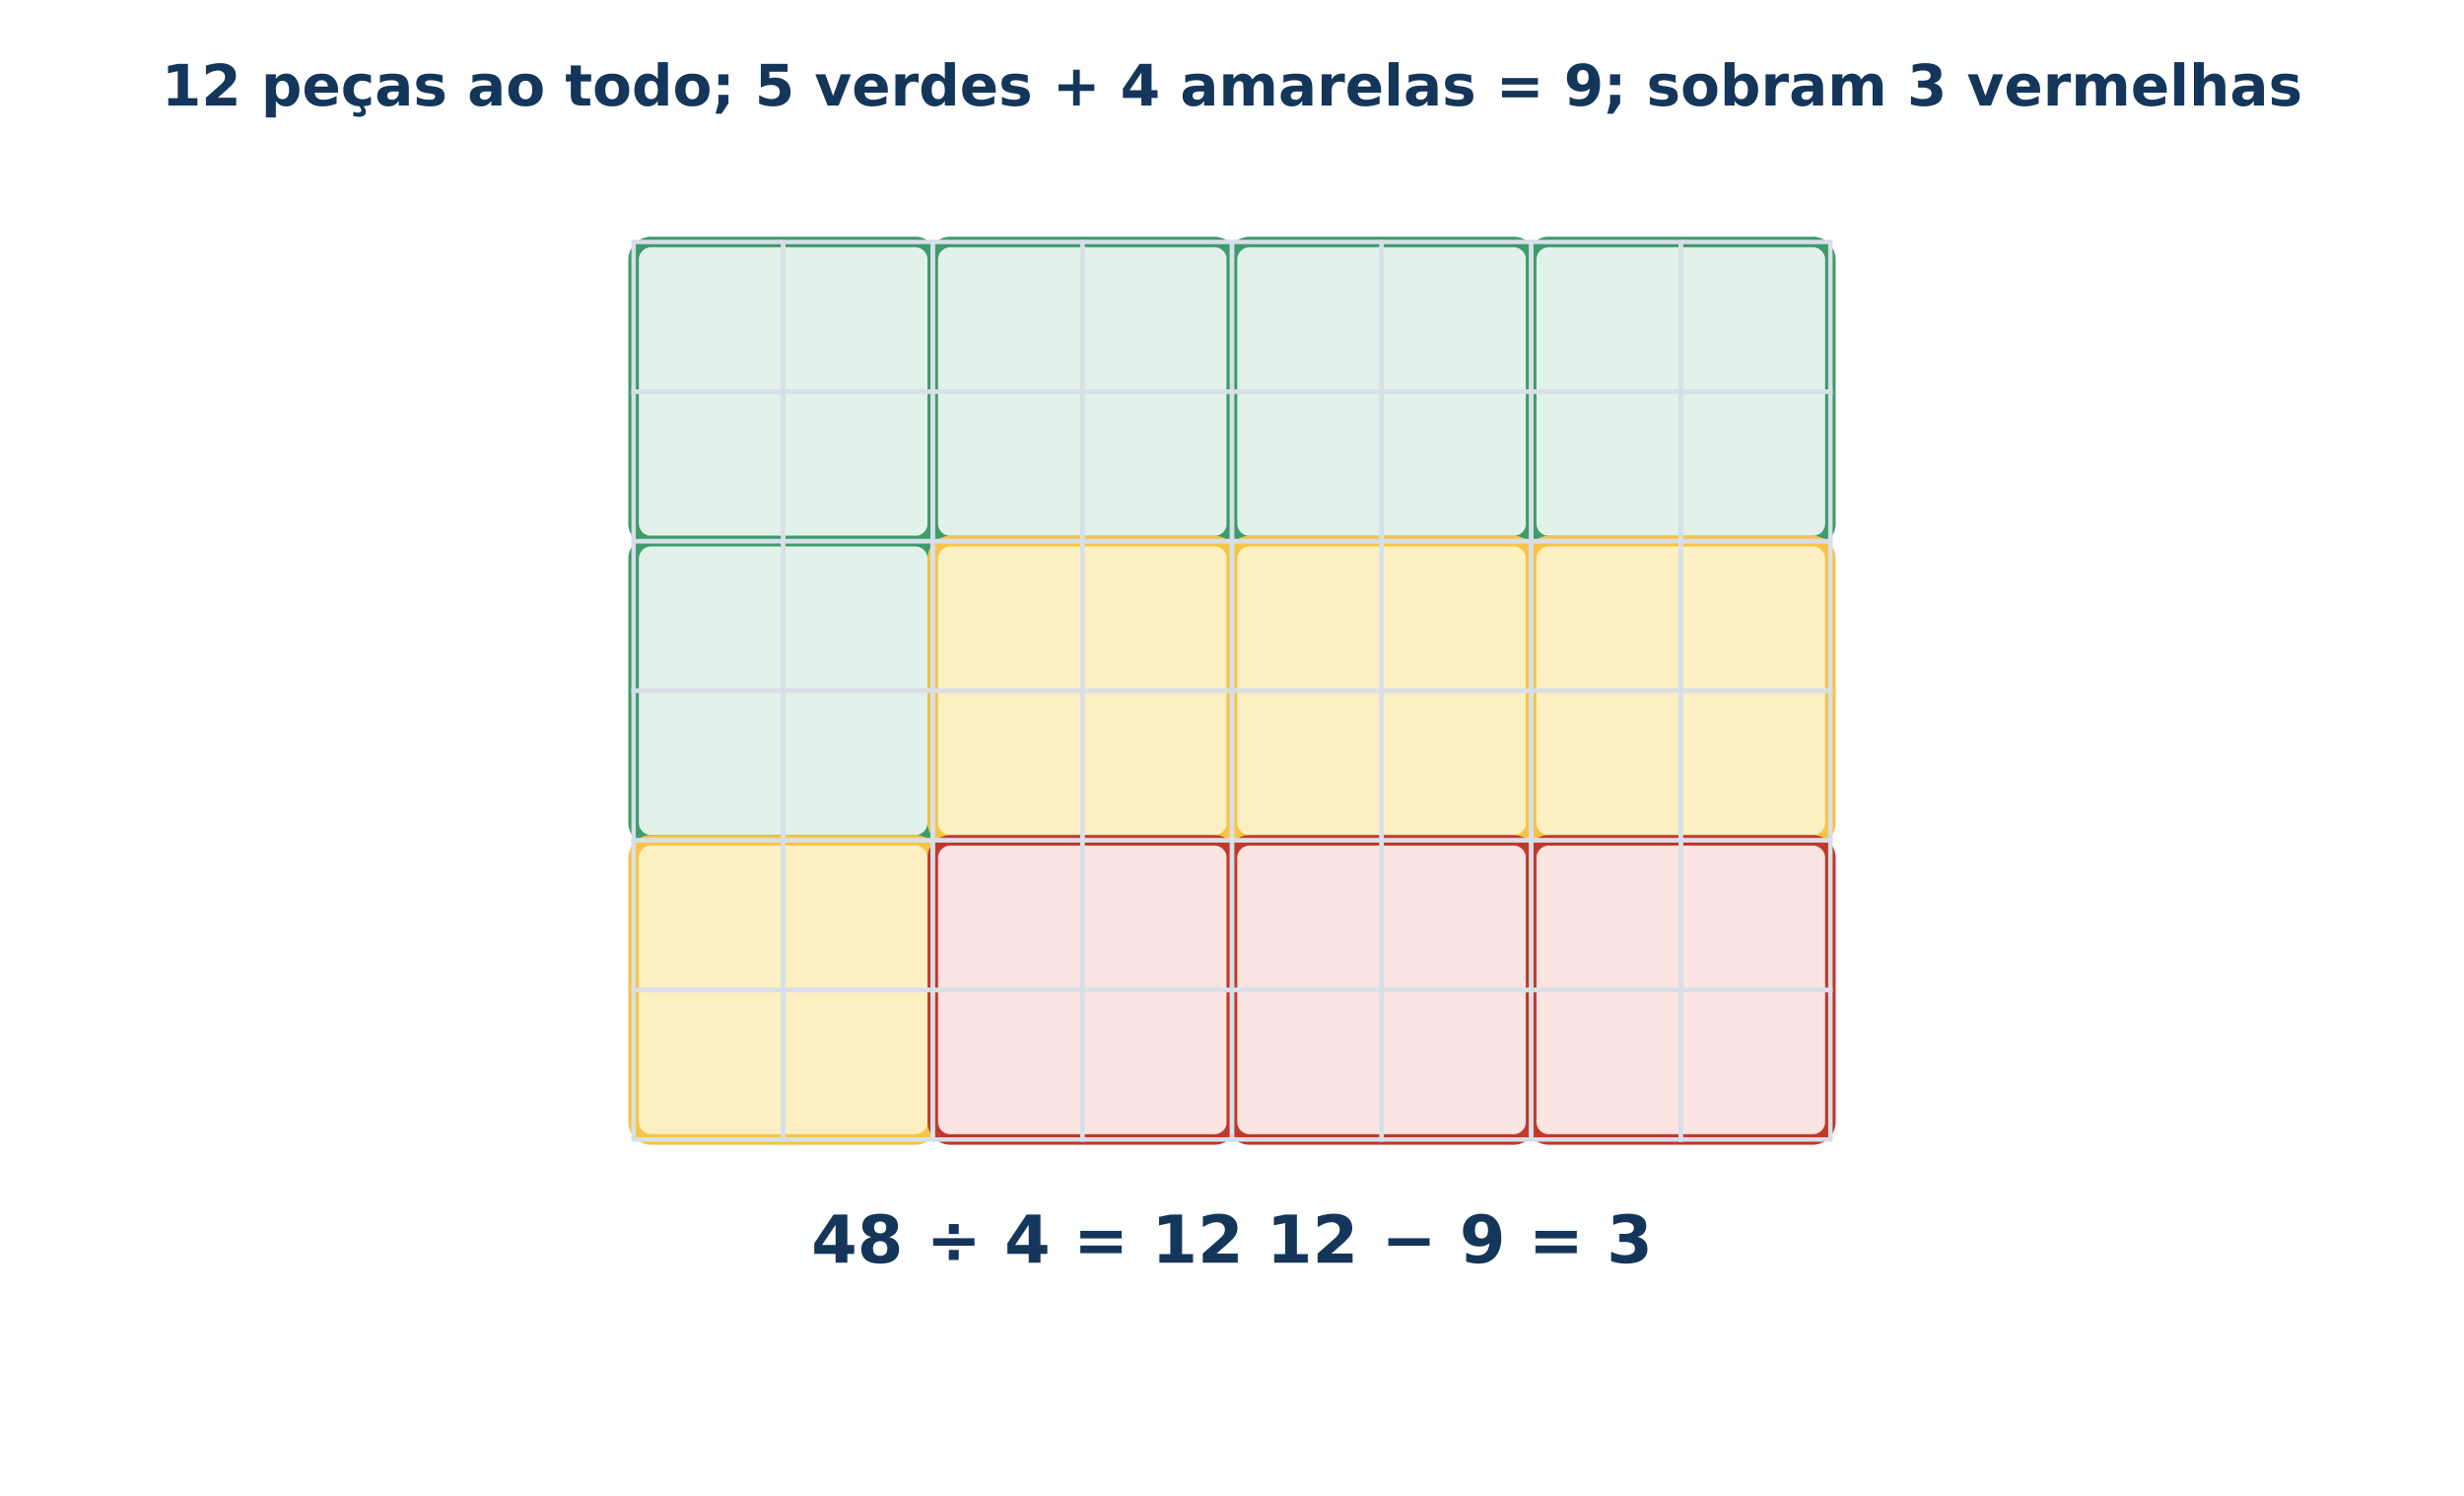
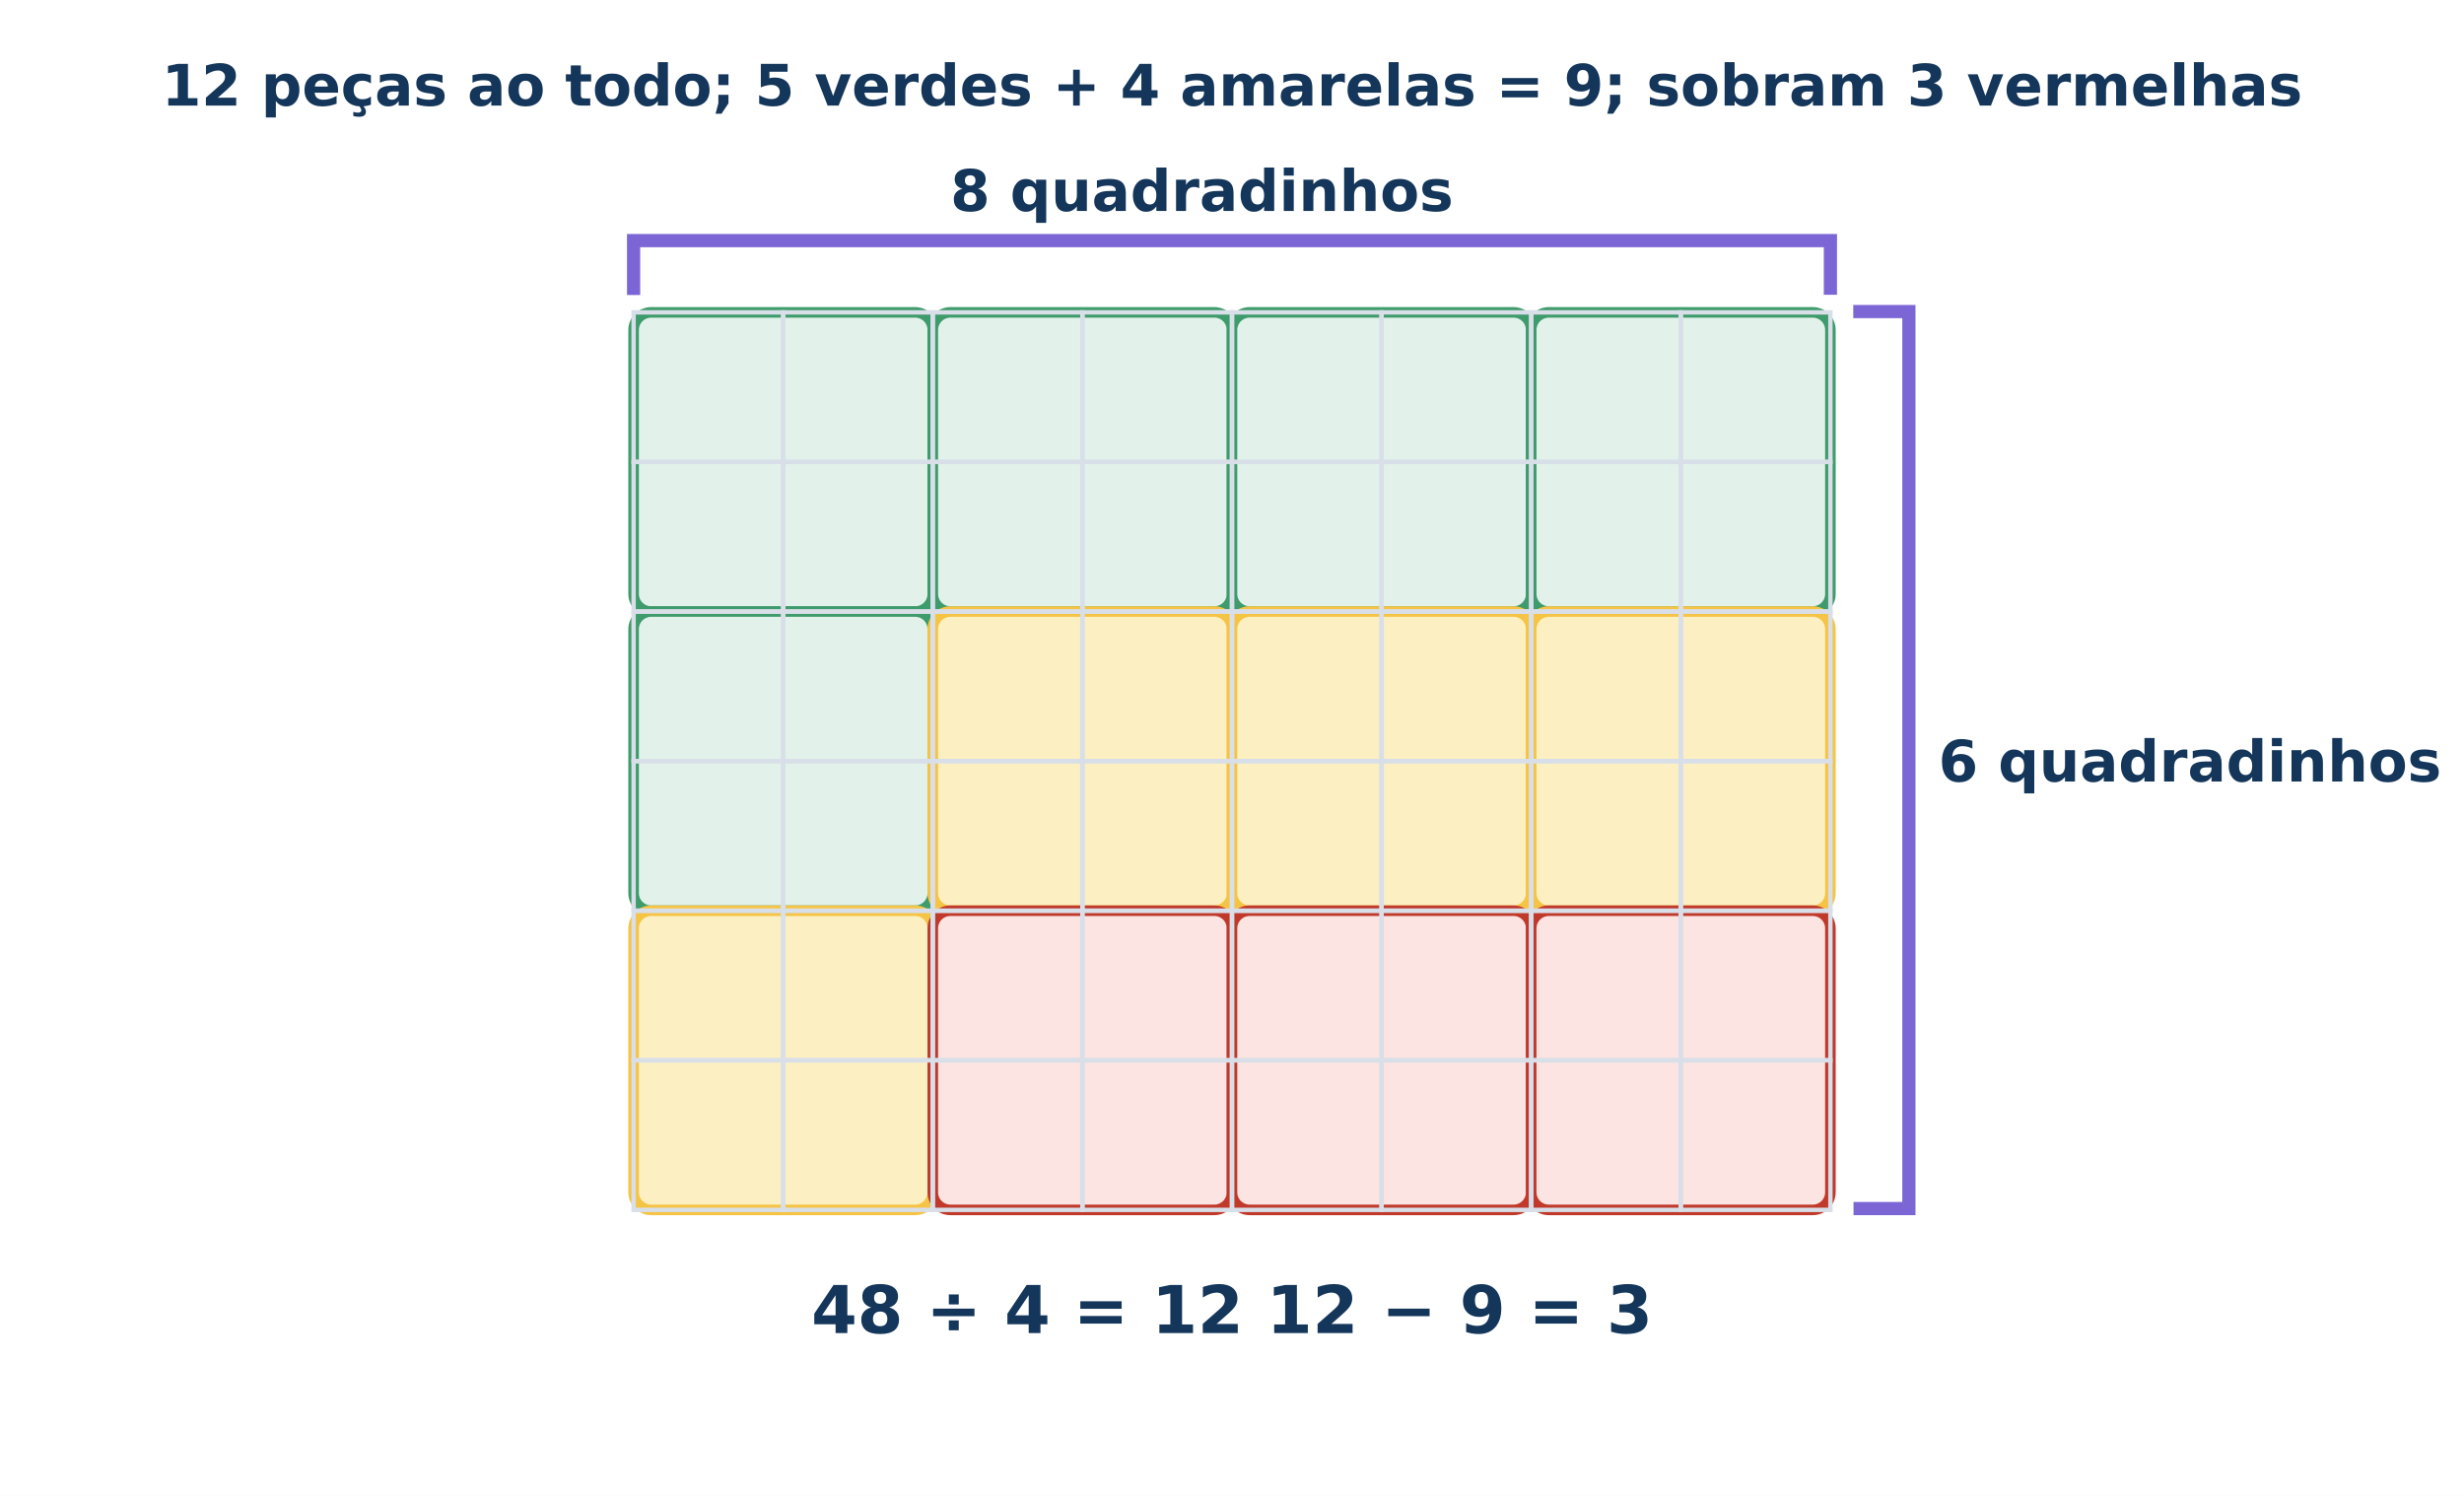
- <svg xmlns="http://www.w3.org/2000/svg" viewBox="0 0 560 340">
-   <rect width="560" height="340" fill="white" />
-   <text x="280.0" y="24" font-family="DejaVu Sans" font-size="13" font-weight="bold" fill="#14365A" text-anchor="middle">12 peças ao todo; 5 verdes + 4 amarelas = 9; sobram 3 vermelhas</text>
-   <rect x="144.0" y="55" width="68" height="68" rx="4" fill="#E2F2EA" stroke="#3E9B6B" stroke-width="2.4" />
-   <rect x="212.0" y="55" width="68" height="68" rx="4" fill="#E2F2EA" stroke="#3E9B6B" stroke-width="2.4" />
-   <rect x="280.0" y="55" width="68" height="68" rx="4" fill="#E2F2EA" stroke="#3E9B6B" stroke-width="2.4" />
-   <rect x="348.0" y="55" width="68" height="68" rx="4" fill="#E2F2EA" stroke="#3E9B6B" stroke-width="2.4" />
-   <rect x="144.0" y="123" width="68" height="68" rx="4" fill="#E2F2EA" stroke="#3E9B6B" stroke-width="2.4" />
-   <rect x="212.0" y="123" width="68" height="68" rx="4" fill="#FCEFC2" stroke="#F6C445" stroke-width="2.4" />
-   <rect x="280.0" y="123" width="68" height="68" rx="4" fill="#FCEFC2" stroke="#F6C445" stroke-width="2.4" />
-   <rect x="348.0" y="123" width="68" height="68" rx="4" fill="#FCEFC2" stroke="#F6C445" stroke-width="2.4" />
-   <rect x="144.0" y="191" width="68" height="68" rx="4" fill="#FCEFC2" stroke="#F6C445" stroke-width="2.4" />
-   <rect x="212.0" y="191" width="68" height="68" rx="4" fill="#FBE4E1" stroke="#C0392B" stroke-width="2.4" />
-   <rect x="280.0" y="191" width="68" height="68" rx="4" fill="#FBE4E1" stroke="#C0392B" stroke-width="2.4" />
-   <rect x="348.0" y="191" width="68" height="68" rx="4" fill="#FBE4E1" stroke="#C0392B" stroke-width="2.4" />
-   <rect x="144.0" y="55" width="34" height="34" rx="0" fill="none" stroke="#D8DFE8" stroke-width="1" />
-   <rect x="178.0" y="55" width="34" height="34" rx="0" fill="none" stroke="#D8DFE8" stroke-width="1" />
-   <rect x="212.0" y="55" width="34" height="34" rx="0" fill="none" stroke="#D8DFE8" stroke-width="1" />
-   <rect x="246.0" y="55" width="34" height="34" rx="0" fill="none" stroke="#D8DFE8" stroke-width="1" />
-   <rect x="280.0" y="55" width="34" height="34" rx="0" fill="none" stroke="#D8DFE8" stroke-width="1" />
-   <rect x="314.0" y="55" width="34" height="34" rx="0" fill="none" stroke="#D8DFE8" stroke-width="1" />
-   <rect x="348.0" y="55" width="34" height="34" rx="0" fill="none" stroke="#D8DFE8" stroke-width="1" />
-   <rect x="382.0" y="55" width="34" height="34" rx="0" fill="none" stroke="#D8DFE8" stroke-width="1" />
-   <rect x="144.0" y="89" width="34" height="34" rx="0" fill="none" stroke="#D8DFE8" stroke-width="1" />
-   <rect x="178.0" y="89" width="34" height="34" rx="0" fill="none" stroke="#D8DFE8" stroke-width="1" />
-   <rect x="212.0" y="89" width="34" height="34" rx="0" fill="none" stroke="#D8DFE8" stroke-width="1" />
-   <rect x="246.0" y="89" width="34" height="34" rx="0" fill="none" stroke="#D8DFE8" stroke-width="1" />
-   <rect x="280.0" y="89" width="34" height="34" rx="0" fill="none" stroke="#D8DFE8" stroke-width="1" />
-   <rect x="314.0" y="89" width="34" height="34" rx="0" fill="none" stroke="#D8DFE8" stroke-width="1" />
-   <rect x="348.0" y="89" width="34" height="34" rx="0" fill="none" stroke="#D8DFE8" stroke-width="1" />
-   <rect x="382.0" y="89" width="34" height="34" rx="0" fill="none" stroke="#D8DFE8" stroke-width="1" />
-   <rect x="144.0" y="123" width="34" height="34" rx="0" fill="none" stroke="#D8DFE8" stroke-width="1" />
-   <rect x="178.0" y="123" width="34" height="34" rx="0" fill="none" stroke="#D8DFE8" stroke-width="1" />
-   <rect x="212.0" y="123" width="34" height="34" rx="0" fill="none" stroke="#D8DFE8" stroke-width="1" />
-   <rect x="246.0" y="123" width="34" height="34" rx="0" fill="none" stroke="#D8DFE8" stroke-width="1" />
-   <rect x="280.0" y="123" width="34" height="34" rx="0" fill="none" stroke="#D8DFE8" stroke-width="1" />
-   <rect x="314.0" y="123" width="34" height="34" rx="0" fill="none" stroke="#D8DFE8" stroke-width="1" />
-   <rect x="348.0" y="123" width="34" height="34" rx="0" fill="none" stroke="#D8DFE8" stroke-width="1" />
-   <rect x="382.0" y="123" width="34" height="34" rx="0" fill="none" stroke="#D8DFE8" stroke-width="1" />
-   <rect x="144.0" y="157" width="34" height="34" rx="0" fill="none" stroke="#D8DFE8" stroke-width="1" />
-   <rect x="178.0" y="157" width="34" height="34" rx="0" fill="none" stroke="#D8DFE8" stroke-width="1" />
-   <rect x="212.0" y="157" width="34" height="34" rx="0" fill="none" stroke="#D8DFE8" stroke-width="1" />
-   <rect x="246.0" y="157" width="34" height="34" rx="0" fill="none" stroke="#D8DFE8" stroke-width="1" />
-   <rect x="280.0" y="157" width="34" height="34" rx="0" fill="none" stroke="#D8DFE8" stroke-width="1" />
-   <rect x="314.0" y="157" width="34" height="34" rx="0" fill="none" stroke="#D8DFE8" stroke-width="1" />
-   <rect x="348.0" y="157" width="34" height="34" rx="0" fill="none" stroke="#D8DFE8" stroke-width="1" />
-   <rect x="382.0" y="157" width="34" height="34" rx="0" fill="none" stroke="#D8DFE8" stroke-width="1" />
-   <rect x="144.0" y="191" width="34" height="34" rx="0" fill="none" stroke="#D8DFE8" stroke-width="1" />
-   <rect x="178.0" y="191" width="34" height="34" rx="0" fill="none" stroke="#D8DFE8" stroke-width="1" />
-   <rect x="212.0" y="191" width="34" height="34" rx="0" fill="none" stroke="#D8DFE8" stroke-width="1" />
-   <rect x="246.0" y="191" width="34" height="34" rx="0" fill="none" stroke="#D8DFE8" stroke-width="1" />
-   <rect x="280.0" y="191" width="34" height="34" rx="0" fill="none" stroke="#D8DFE8" stroke-width="1" />
-   <rect x="314.0" y="191" width="34" height="34" rx="0" fill="none" stroke="#D8DFE8" stroke-width="1" />
-   <rect x="348.0" y="191" width="34" height="34" rx="0" fill="none" stroke="#D8DFE8" stroke-width="1" />
-   <rect x="382.0" y="191" width="34" height="34" rx="0" fill="none" stroke="#D8DFE8" stroke-width="1" />
-   <rect x="144.0" y="225" width="34" height="34" rx="0" fill="none" stroke="#D8DFE8" stroke-width="1" />
-   <rect x="178.0" y="225" width="34" height="34" rx="0" fill="none" stroke="#D8DFE8" stroke-width="1" />
-   <rect x="212.0" y="225" width="34" height="34" rx="0" fill="none" stroke="#D8DFE8" stroke-width="1" />
-   <rect x="246.0" y="225" width="34" height="34" rx="0" fill="none" stroke="#D8DFE8" stroke-width="1" />
-   <rect x="280.0" y="225" width="34" height="34" rx="0" fill="none" stroke="#D8DFE8" stroke-width="1" />
-   <rect x="314.0" y="225" width="34" height="34" rx="0" fill="none" stroke="#D8DFE8" stroke-width="1" />
-   <rect x="348.0" y="225" width="34" height="34" rx="0" fill="none" stroke="#D8DFE8" stroke-width="1" />
-   <rect x="382.0" y="225" width="34" height="34" rx="0" fill="none" stroke="#D8DFE8" stroke-width="1" />
-   <text x="280.0" y="287" font-family="DejaVu Sans" font-size="15" font-weight="bold" fill="#14365A" text-anchor="middle">48 ÷ 4 = 12   12 − 9 = 3</text>
+ <svg xmlns="http://www.w3.org/2000/svg" viewBox="0 0 560 340" version="1.1" id="svg61">
+   <defs id="defs61" />
+   <rect width="560" height="340" fill="white" id="rect1" />
+   <text x="273.15" y="47.951" font-family="'DejaVu Sans'" font-size="13px" font-weight="bold" fill="#14365a" text-anchor="middle" id="text1-7">8 quadradinhos</text>
+   <path style="fill:none;stroke:#7c65d5;stroke-width:3;stroke-dashoffset:0.2;stroke-opacity:1" d="M 144,67.053 V 54.691 H 416 V 67" id="path61" />
+   <text x="280.0" y="24" font-family="DejaVu Sans" font-size="13" font-weight="bold" fill="#14365A" text-anchor="middle" id="text1">12 peças ao todo; 5 verdes + 4 amarelas = 9; sobram 3 vermelhas</text>
+   <rect x="144" y="71" width="68" height="68" rx="4" fill="#e2f2ea" stroke="#3e9b6b" stroke-width="2.4" id="rect2" />
+   <rect x="212" y="71" width="68" height="68" rx="4" fill="#e2f2ea" stroke="#3e9b6b" stroke-width="2.4" id="rect3" />
+   <rect x="280" y="71" width="68" height="68" rx="4" fill="#e2f2ea" stroke="#3e9b6b" stroke-width="2.4" id="rect4" />
+   <rect x="348" y="71" width="68" height="68" rx="4" fill="#e2f2ea" stroke="#3e9b6b" stroke-width="2.4" id="rect5" />
+   <rect x="144" y="139" width="68" height="68" rx="4" fill="#e2f2ea" stroke="#3e9b6b" stroke-width="2.4" id="rect6" />
+   <rect x="212" y="139" width="68" height="68" rx="4" fill="#fcefc2" stroke="#f6c445" stroke-width="2.4" id="rect7" />
+   <rect x="280" y="139" width="68" height="68" rx="4" fill="#fcefc2" stroke="#f6c445" stroke-width="2.4" id="rect8" />
+   <rect x="348" y="139" width="68" height="68" rx="4" fill="#fcefc2" stroke="#f6c445" stroke-width="2.4" id="rect9" />
+   <rect x="144" y="207" width="68" height="68" rx="4" fill="#fcefc2" stroke="#f6c445" stroke-width="2.4" id="rect10" />
+   <rect x="212" y="207" width="68" height="68" rx="4" fill="#fbe4e1" stroke="#c0392b" stroke-width="2.4" id="rect11" />
+   <rect x="280" y="207" width="68" height="68" rx="4" fill="#fbe4e1" stroke="#c0392b" stroke-width="2.4" id="rect12" />
+   <rect x="348" y="207" width="68" height="68" rx="4" fill="#fbe4e1" stroke="#c0392b" stroke-width="2.4" id="rect13" />
+   <rect x="144" y="71" width="34" height="34" rx="0" fill="none" stroke="#d8dfe8" stroke-width="1" id="rect14" />
+   <rect x="178" y="71" width="34" height="34" rx="0" fill="none" stroke="#d8dfe8" stroke-width="1" id="rect15" />
+   <rect x="212" y="71" width="34" height="34" rx="0" fill="none" stroke="#d8dfe8" stroke-width="1" id="rect16" />
+   <rect x="246" y="71" width="34" height="34" rx="0" fill="none" stroke="#d8dfe8" stroke-width="1" id="rect17" />
+   <rect x="280" y="71" width="34" height="34" rx="0" fill="none" stroke="#d8dfe8" stroke-width="1" id="rect18" />
+   <rect x="314" y="71" width="34" height="34" rx="0" fill="none" stroke="#d8dfe8" stroke-width="1" id="rect19" />
+   <rect x="348" y="71" width="34" height="34" rx="0" fill="none" stroke="#d8dfe8" stroke-width="1" id="rect20" />
+   <rect x="382" y="71" width="34" height="34" rx="0" fill="none" stroke="#d8dfe8" stroke-width="1" id="rect21" />
+   <rect x="144" y="105" width="34" height="34" rx="0" fill="none" stroke="#d8dfe8" stroke-width="1" id="rect22" />
+   <rect x="178" y="105" width="34" height="34" rx="0" fill="none" stroke="#d8dfe8" stroke-width="1" id="rect23" />
+   <rect x="212" y="105" width="34" height="34" rx="0" fill="none" stroke="#d8dfe8" stroke-width="1" id="rect24" />
+   <rect x="246" y="105" width="34" height="34" rx="0" fill="none" stroke="#d8dfe8" stroke-width="1" id="rect25" />
+   <rect x="280" y="105" width="34" height="34" rx="0" fill="none" stroke="#d8dfe8" stroke-width="1" id="rect26" />
+   <rect x="314" y="105" width="34" height="34" rx="0" fill="none" stroke="#d8dfe8" stroke-width="1" id="rect27" />
+   <rect x="348" y="105" width="34" height="34" rx="0" fill="none" stroke="#d8dfe8" stroke-width="1" id="rect28" />
+   <rect x="382" y="105" width="34" height="34" rx="0" fill="none" stroke="#d8dfe8" stroke-width="1" id="rect29" />
+   <rect x="144" y="139" width="34" height="34" rx="0" fill="none" stroke="#d8dfe8" stroke-width="1" id="rect30" />
+   <rect x="178" y="139" width="34" height="34" rx="0" fill="none" stroke="#d8dfe8" stroke-width="1" id="rect31" />
+   <rect x="212" y="139" width="34" height="34" rx="0" fill="none" stroke="#d8dfe8" stroke-width="1" id="rect32" />
+   <rect x="246" y="139" width="34" height="34" rx="0" fill="none" stroke="#d8dfe8" stroke-width="1" id="rect33" />
+   <rect x="280" y="139" width="34" height="34" rx="0" fill="none" stroke="#d8dfe8" stroke-width="1" id="rect34" />
+   <rect x="314" y="139" width="34" height="34" rx="0" fill="none" stroke="#d8dfe8" stroke-width="1" id="rect35" />
+   <rect x="348" y="139" width="34" height="34" rx="0" fill="none" stroke="#d8dfe8" stroke-width="1" id="rect36" />
+   <rect x="382" y="139" width="34" height="34" rx="0" fill="none" stroke="#d8dfe8" stroke-width="1" id="rect37" />
+   <rect x="144" y="173" width="34" height="34" rx="0" fill="none" stroke="#d8dfe8" stroke-width="1" id="rect38" />
+   <rect x="178" y="173" width="34" height="34" rx="0" fill="none" stroke="#d8dfe8" stroke-width="1" id="rect39" />
+   <rect x="212" y="173" width="34" height="34" rx="0" fill="none" stroke="#d8dfe8" stroke-width="1" id="rect40" />
+   <rect x="246" y="173" width="34" height="34" rx="0" fill="none" stroke="#d8dfe8" stroke-width="1" id="rect41" />
+   <rect x="280" y="173" width="34" height="34" rx="0" fill="none" stroke="#d8dfe8" stroke-width="1" id="rect42" />
+   <rect x="314" y="173" width="34" height="34" rx="0" fill="none" stroke="#d8dfe8" stroke-width="1" id="rect43" />
+   <rect x="348" y="173" width="34" height="34" rx="0" fill="none" stroke="#d8dfe8" stroke-width="1" id="rect44" />
+   <rect x="382" y="173" width="34" height="34" rx="0" fill="none" stroke="#d8dfe8" stroke-width="1" id="rect45" />
+   <rect x="144" y="207" width="34" height="34" rx="0" fill="none" stroke="#d8dfe8" stroke-width="1" id="rect46" />
+   <rect x="178" y="207" width="34" height="34" rx="0" fill="none" stroke="#d8dfe8" stroke-width="1" id="rect47" />
+   <rect x="212" y="207" width="34" height="34" rx="0" fill="none" stroke="#d8dfe8" stroke-width="1" id="rect48" />
+   <rect x="246" y="207" width="34" height="34" rx="0" fill="none" stroke="#d8dfe8" stroke-width="1" id="rect49" />
+   <rect x="280" y="207" width="34" height="34" rx="0" fill="none" stroke="#d8dfe8" stroke-width="1" id="rect50" />
+   <rect x="314" y="207" width="34" height="34" rx="0" fill="none" stroke="#d8dfe8" stroke-width="1" id="rect51" />
+   <rect x="348" y="207" width="34" height="34" rx="0" fill="none" stroke="#d8dfe8" stroke-width="1" id="rect52" />
+   <rect x="382" y="207" width="34" height="34" rx="0" fill="none" stroke="#d8dfe8" stroke-width="1" id="rect53" />
+   <rect x="144" y="241" width="34" height="34" rx="0" fill="none" stroke="#d8dfe8" stroke-width="1" id="rect54" />
+   <rect x="178" y="241" width="34" height="34" rx="0" fill="none" stroke="#d8dfe8" stroke-width="1" id="rect55" />
+   <rect x="212" y="241" width="34" height="34" rx="0" fill="none" stroke="#d8dfe8" stroke-width="1" id="rect56" />
+   <rect x="246" y="241" width="34" height="34" rx="0" fill="none" stroke="#d8dfe8" stroke-width="1" id="rect57" />
+   <rect x="280" y="241" width="34" height="34" rx="0" fill="none" stroke="#d8dfe8" stroke-width="1" id="rect58" />
+   <rect x="314" y="241" width="34" height="34" rx="0" fill="none" stroke="#d8dfe8" stroke-width="1" id="rect59" />
+   <rect x="348" y="241" width="34" height="34" rx="0" fill="none" stroke="#d8dfe8" stroke-width="1" id="rect60" />
+   <rect x="382" y="241" width="34" height="34" rx="0" fill="none" stroke="#d8dfe8" stroke-width="1" id="rect61" />
+   <text x="280" y="303" font-family="'DejaVu Sans'" font-size="15px" font-weight="bold" fill="#14365a" text-anchor="middle" id="text61">48 ÷ 4 = 12 12 − 9 = 3</text>
+   <text x="497.713" y="177.625" font-family="'DejaVu Sans'" font-size="13px" font-weight="bold" fill="#14365a" text-anchor="middle" id="text1-7-8">6 quadradinhos</text>
+   <path style="fill:none;stroke:#7c65d5;stroke-width:3;stroke-dasharray:none;stroke-dashoffset:0.2;stroke-opacity:1" d="m 421.2,70.816 h 12.64 V 274.7 h -12.586" id="path61-4" />
</svg>
